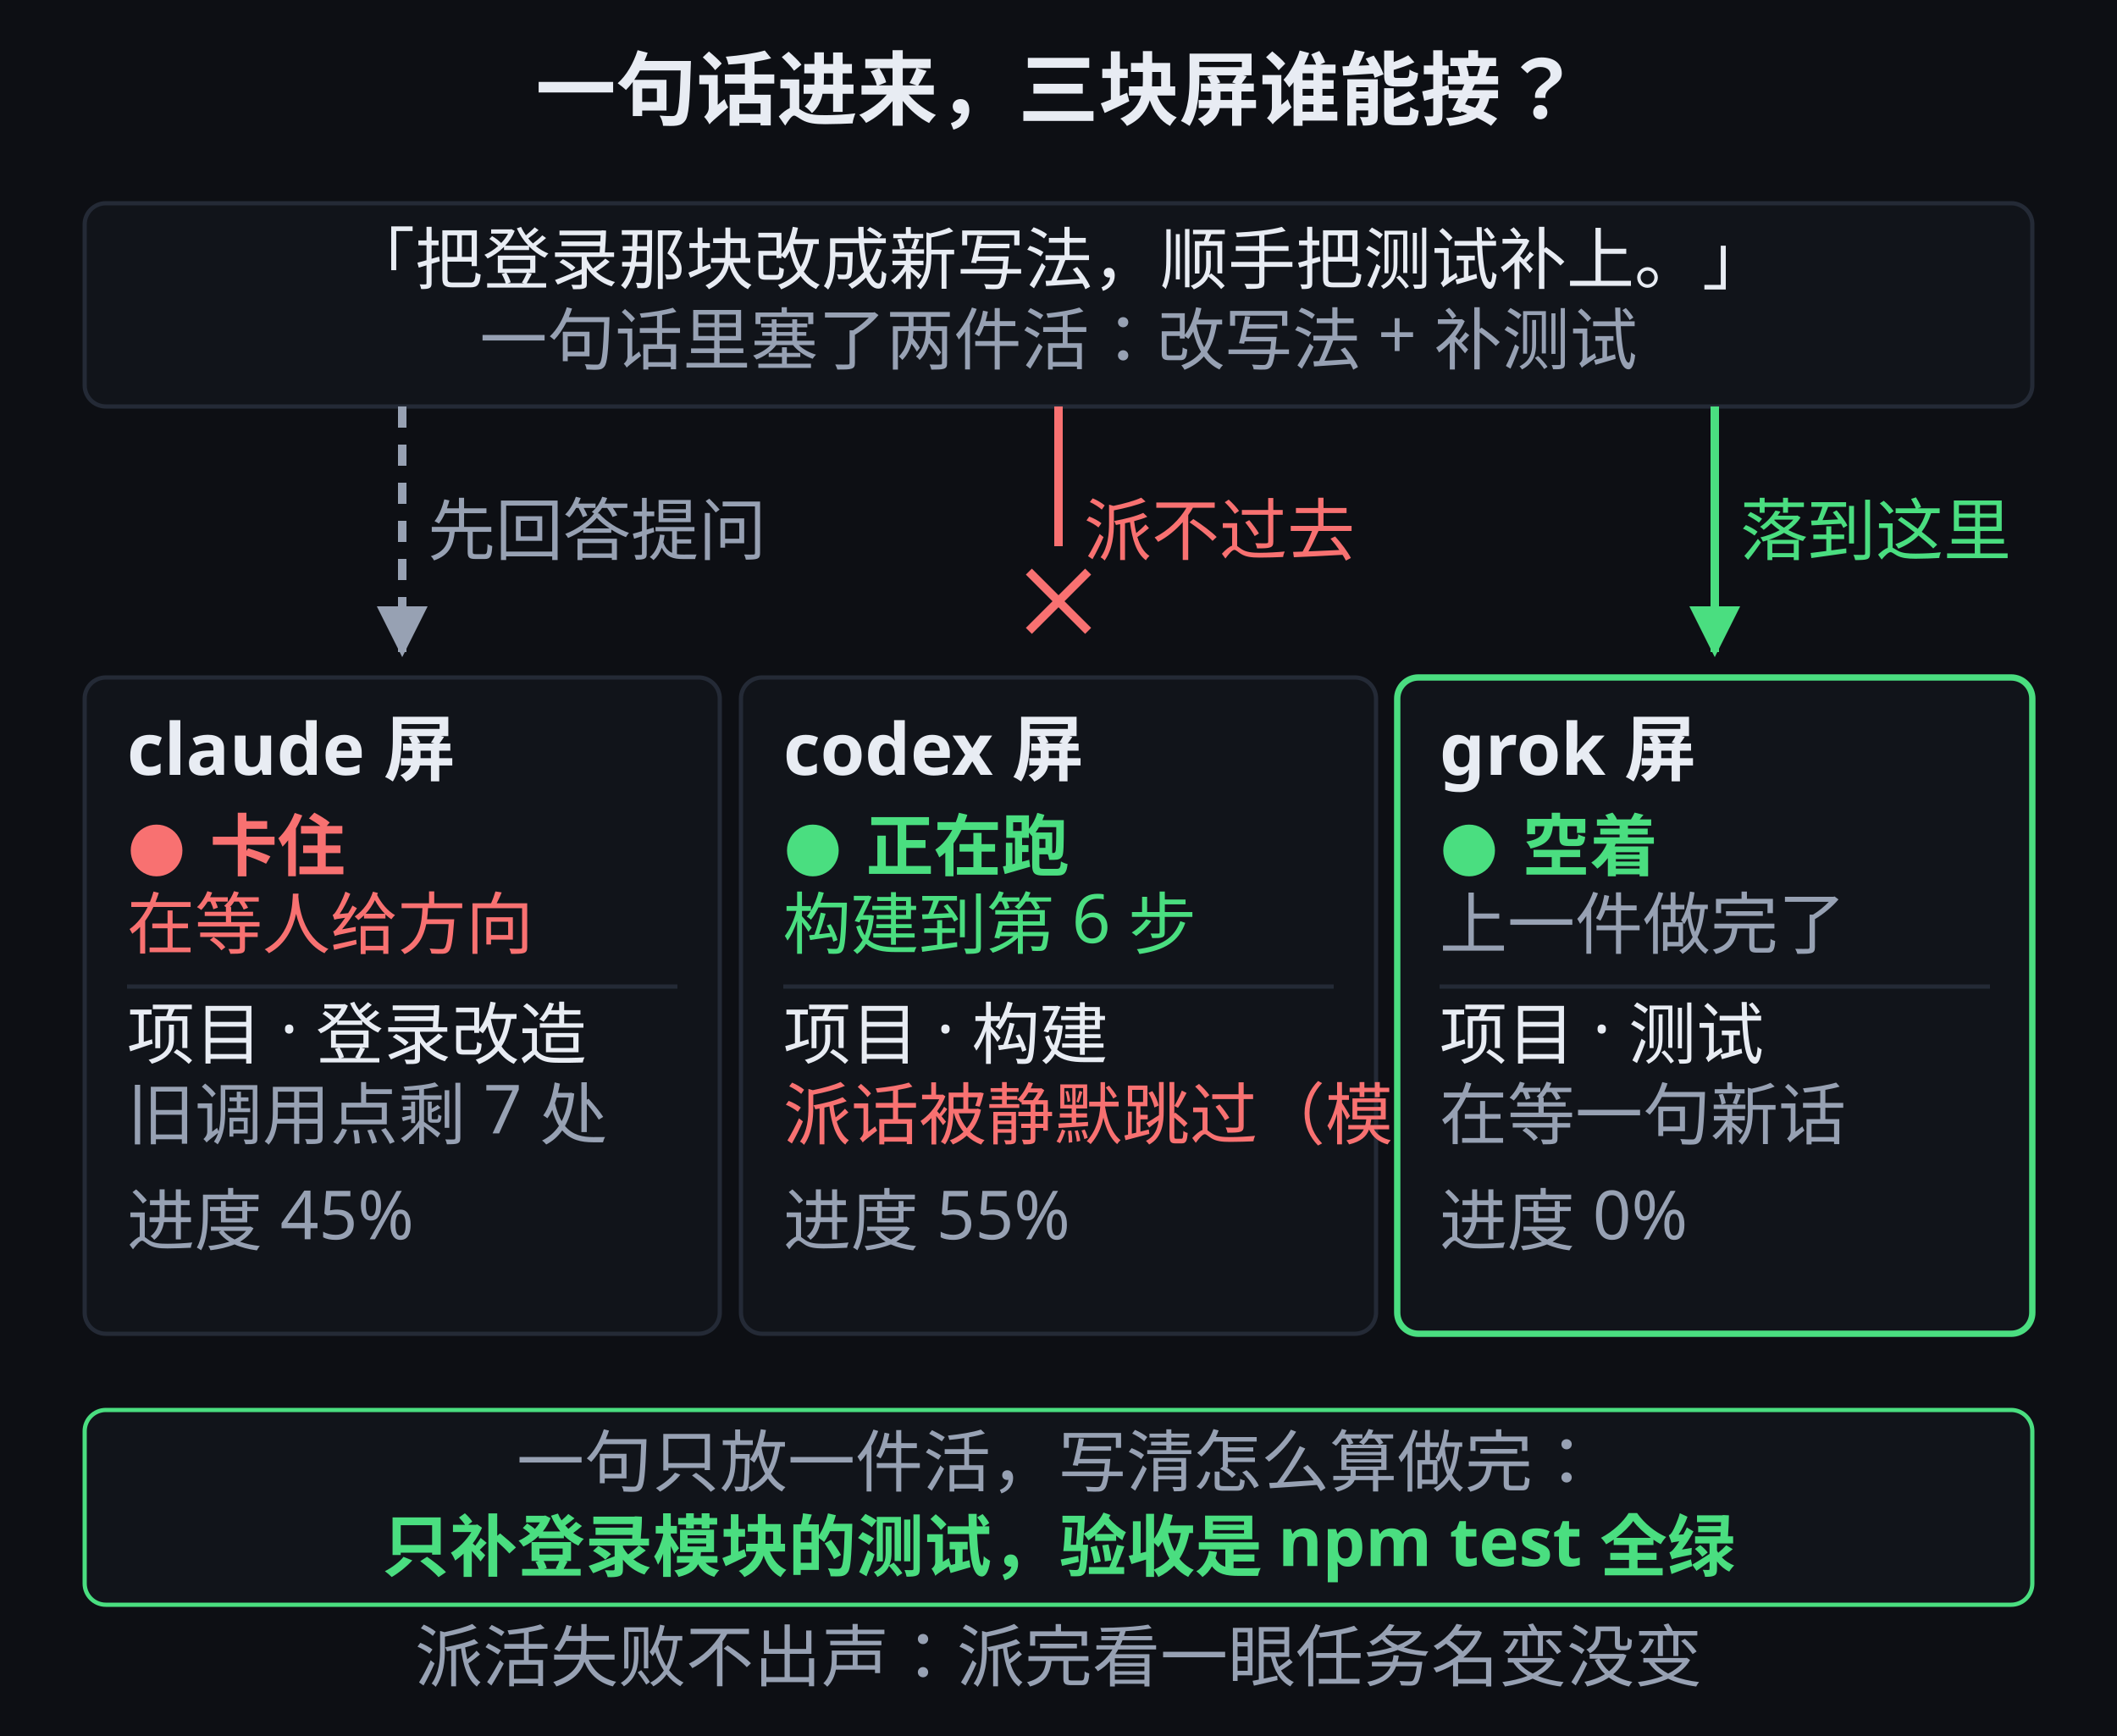
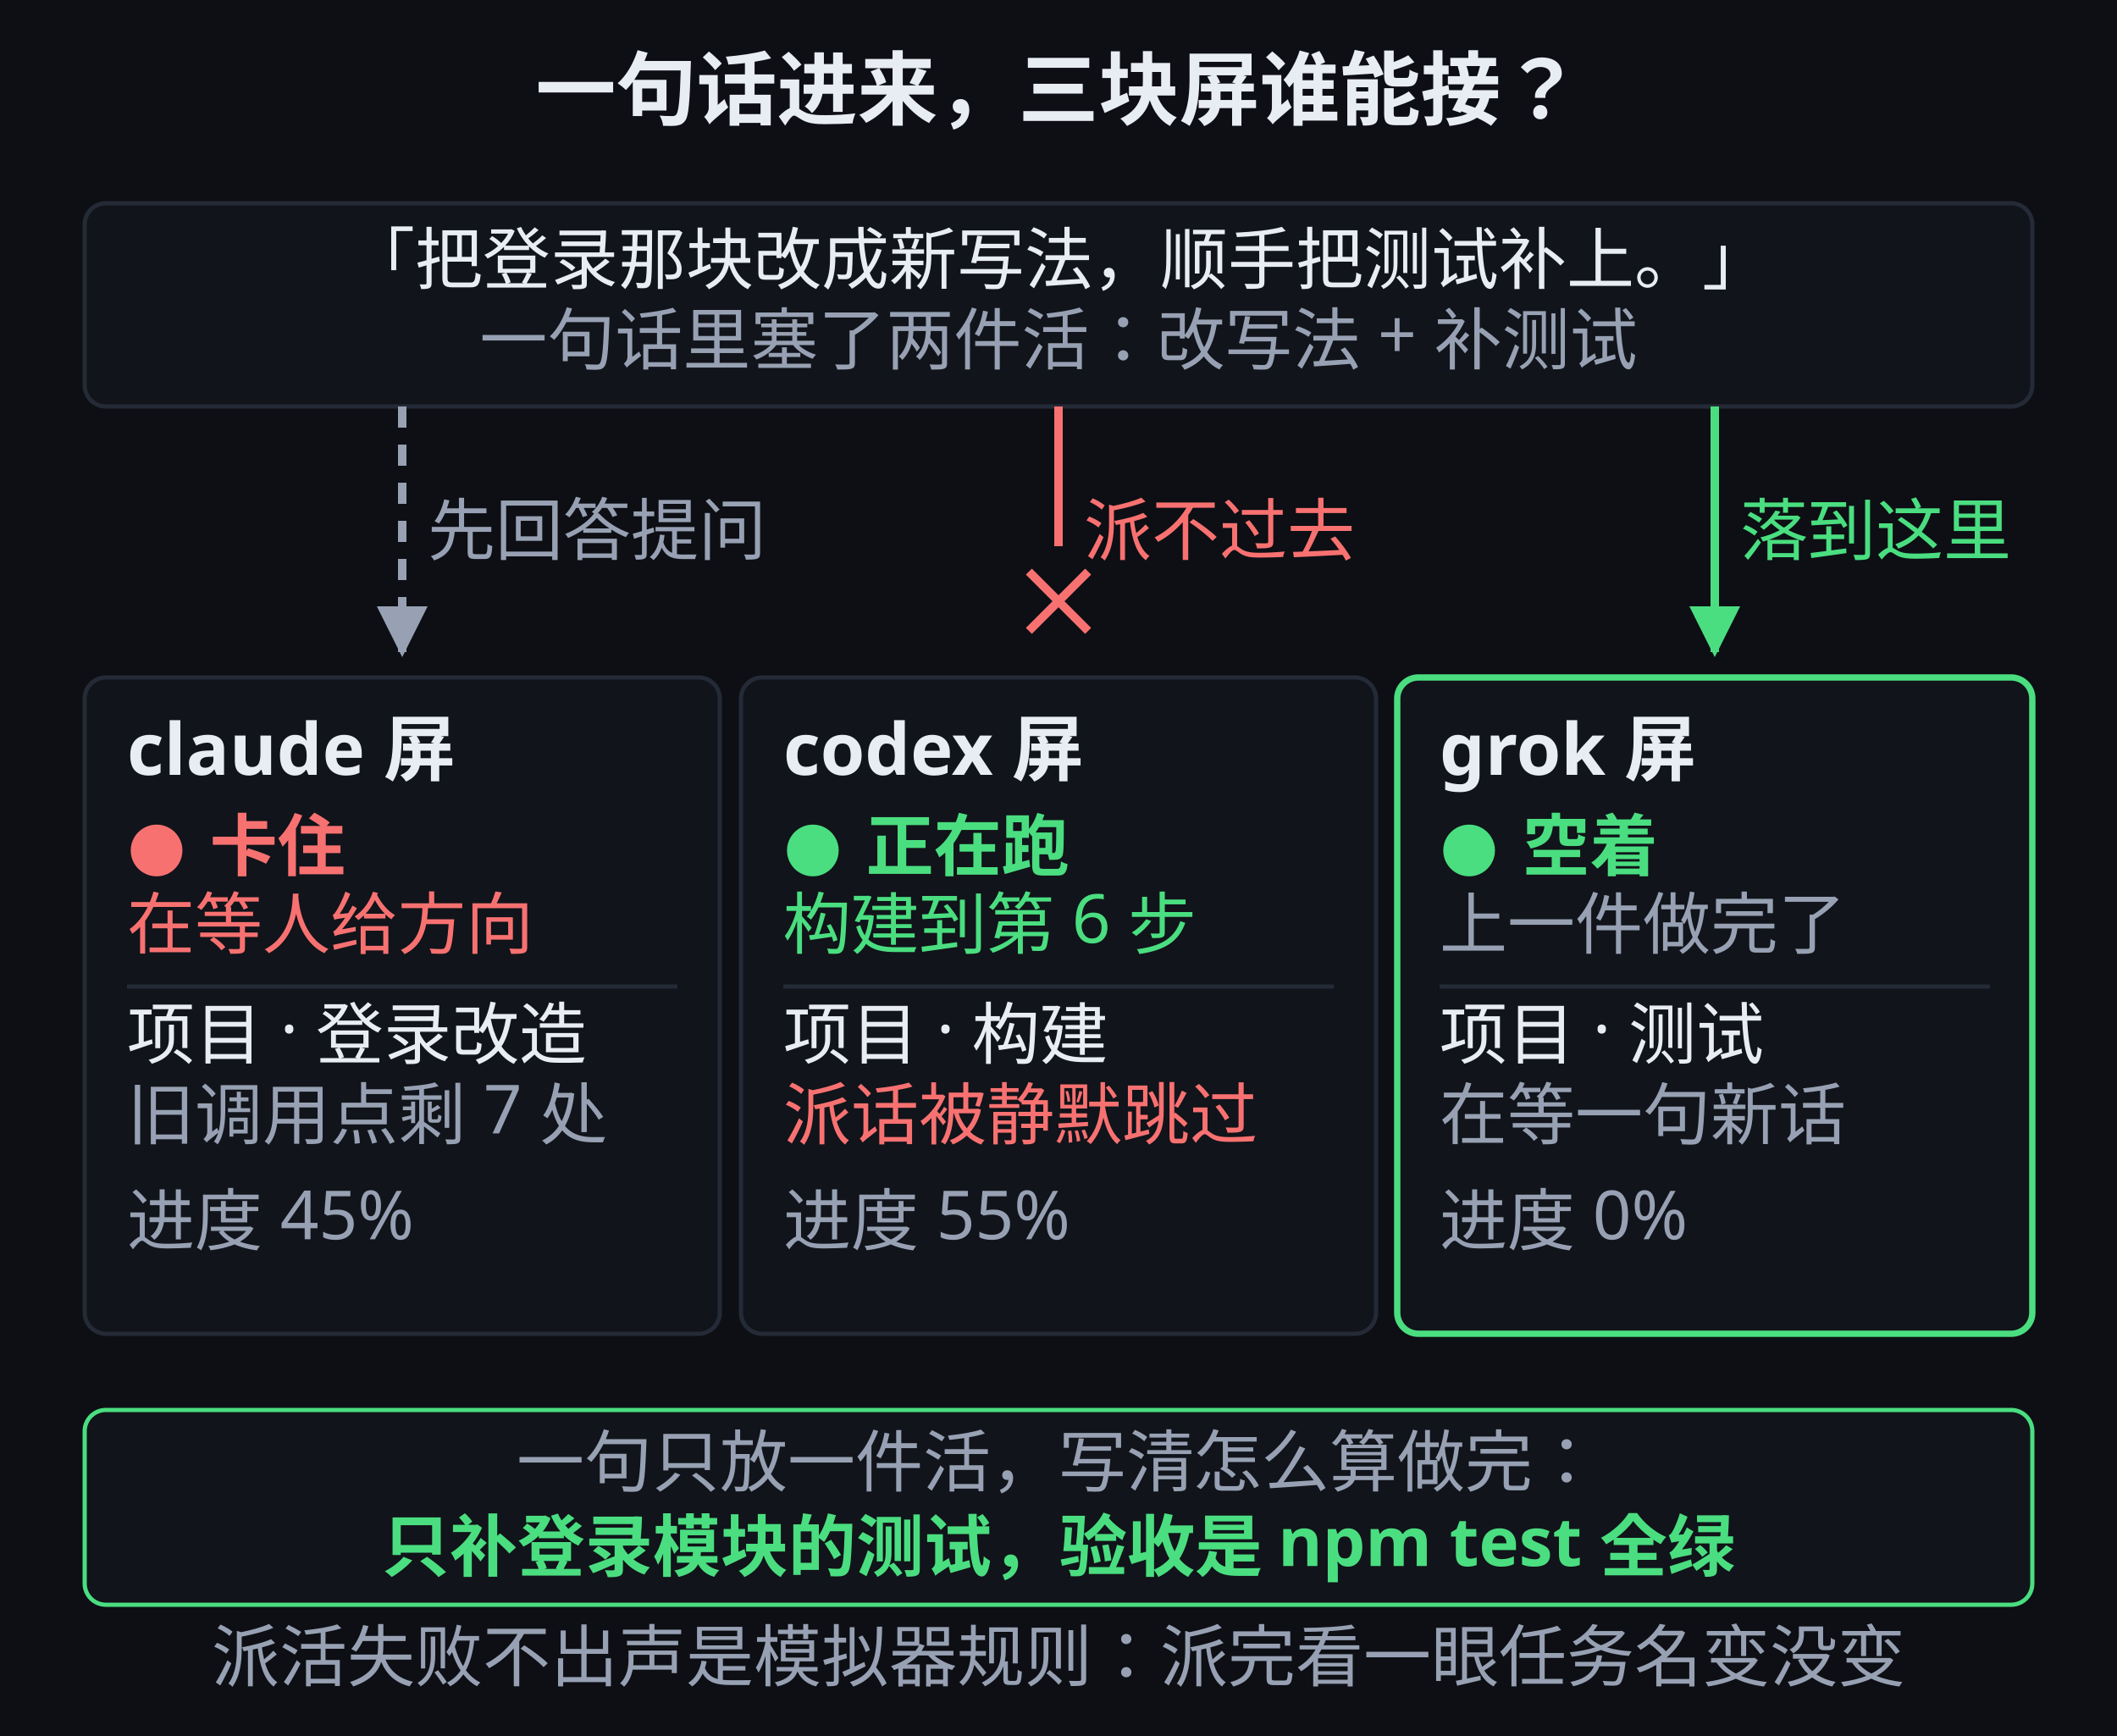
<svg xmlns="http://www.w3.org/2000/svg" width="1000" height="820" viewBox="0 0 1000 820" role="img" aria-label="派活决策图：一句话进来，先问三块屏谁能接。claude 屏卡住、在等人给方向，先回答提问不派新活；codex 屏正在跑构建第 6 步，派过去的话接不住、被静默吞掉；grok 屏空着，这句话落到这里，并拆成一句只放一件活、写清怎么算做完" font-family="system-ui, 'Microsoft YaHei', 'PingFang SC', sans-serif">
  <defs>
    <marker id="arw-grey" viewBox="0 0 10 10" refX="9" refY="5" markerWidth="6" markerHeight="6" orient="auto">
      <path d="M0 0 L10 5 L0 10 z" fill="#97a1b3" />
    </marker>
    <marker id="arw-green" viewBox="0 0 10 10" refX="9" refY="5" markerWidth="6" markerHeight="6" orient="auto">
      <path d="M0 0 L10 5 L0 10 z" fill="#4ade80" />
    </marker>
  </defs>
  <rect x="0" y="0" width="1000" height="820" fill="#0d0f14" />
  <text x="500" y="56" text-anchor="middle" font-size="38" font-weight="bold" fill="#e8ecf3">一句话进来，三块屏谁能接？</text>
  <rect x="40" y="96" width="920" height="96" rx="10" fill="#11141a" stroke="#242a36" stroke-width="2" />
  <text x="500" y="134" text-anchor="middle" font-size="32" fill="#e8ecf3">「把登录那块改成新写法，顺手把测试补上。」</text>
  <text x="500" y="172" text-anchor="middle" font-size="32" fill="#97a1b3">一句话里塞了两件活：改写法 + 补测试</text>
  <line x1="190" y1="192" x2="190" y2="308" stroke="#97a1b3" stroke-width="4" stroke-dasharray="10 8" marker-end="url(#arw-grey)" />
  <text x="202" y="262" font-size="32" fill="#97a1b3">先回答提问</text>
  <line x1="500" y1="192" x2="500" y2="258" stroke="#f87171" stroke-width="4" />
  <line x1="486" y1="270" x2="514" y2="298" stroke="#f87171" stroke-width="4" />
  <line x1="486" y1="298" x2="514" y2="270" stroke="#f87171" stroke-width="4" />
  <text x="512" y="262" font-size="32" fill="#f87171">派不过去</text>
  <line x1="810" y1="192" x2="810" y2="308" stroke="#4ade80" stroke-width="4" marker-end="url(#arw-green)" />
  <text x="822" y="262" font-size="32" fill="#4ade80">落到这里</text>
  <rect x="40" y="320" width="300" height="310" rx="10" fill="#11141a" stroke="#242a36" stroke-width="2" />
  <text x="60" y="366" font-size="34" font-weight="bold" fill="#e8ecf3">claude 屏</text>
  <text x="60" y="410" font-size="32" font-weight="bold" fill="#f87171">● 卡住</text>
  <text x="60" y="448" font-size="32" fill="#f87171">在等人给方向</text>
  <line x1="60" y1="466" x2="320" y2="466" stroke="#242a36" stroke-width="2" />
  <text x="60" y="500" font-size="32" fill="#e8ecf3">项目 · 登录改造</text>
  <text x="60" y="538" font-size="32" fill="#97a1b3">旧调用点剩 7 处</text>
  <text x="60" y="588" font-size="32" fill="#97a1b3">进度 45%</text>
  <rect x="350" y="320" width="300" height="310" rx="10" fill="#11141a" stroke="#242a36" stroke-width="2" />
  <text x="370" y="366" font-size="34" font-weight="bold" fill="#e8ecf3">codex 屏</text>
  <text x="370" y="410" font-size="32" font-weight="bold" fill="#4ade80">● 正在跑</text>
  <text x="370" y="448" font-size="32" fill="#4ade80">构建到第 6 步</text>
  <line x1="370" y1="466" x2="630" y2="466" stroke="#242a36" stroke-width="2" />
  <text x="370" y="500" font-size="32" fill="#e8ecf3">项目 · 构建</text>
-   <text x="370" y="538" font-size="32" fill="#f87171">派话被静默跳过（模拟器规则）</text>
+   <text x="370" y="538" font-size="32" fill="#f87171">派话被静默跳过</text>
  <text x="370" y="588" font-size="32" fill="#97a1b3">进度 55%</text>
  <rect x="660" y="320" width="300" height="310" rx="10" fill="#11141a" stroke="#4ade80" stroke-width="3" />
  <text x="680" y="366" font-size="34" font-weight="bold" fill="#e8ecf3">grok 屏</text>
  <text x="680" y="410" font-size="32" font-weight="bold" fill="#4ade80">● 空着</text>
  <text x="680" y="448" font-size="32" fill="#97a1b3">上一件做完了</text>
  <line x1="680" y1="466" x2="940" y2="466" stroke="#242a36" stroke-width="2" />
  <text x="680" y="500" font-size="32" fill="#e8ecf3">项目 · 测试</text>
  <text x="680" y="538" font-size="32" fill="#97a1b3">在等一句新话</text>
  <text x="680" y="588" font-size="32" fill="#97a1b3">进度 0%</text>
  <rect x="40" y="666" width="920" height="92" rx="10" fill="#11141a" stroke="#4ade80" stroke-width="2" />
  <text x="500" y="702" text-anchor="middle" font-size="32" fill="#97a1b3">一句只放一件活，写清怎么算做完：</text>
  <text x="500" y="742" text-anchor="middle" font-size="32" font-weight="bold" fill="#4ade80">只补登录模块的测试，验收是 npm test 全绿</text>
-   <text x="500" y="794" text-anchor="middle" font-size="32" fill="#97a1b3">派活失败不出声：派完看一眼任务名变没变</text>
+   <text x="500" y="794" text-anchor="middle" font-size="32" fill="#97a1b3">派活失败不出声是模拟器规则：派完看一眼任务名变没变</text>
</svg>
